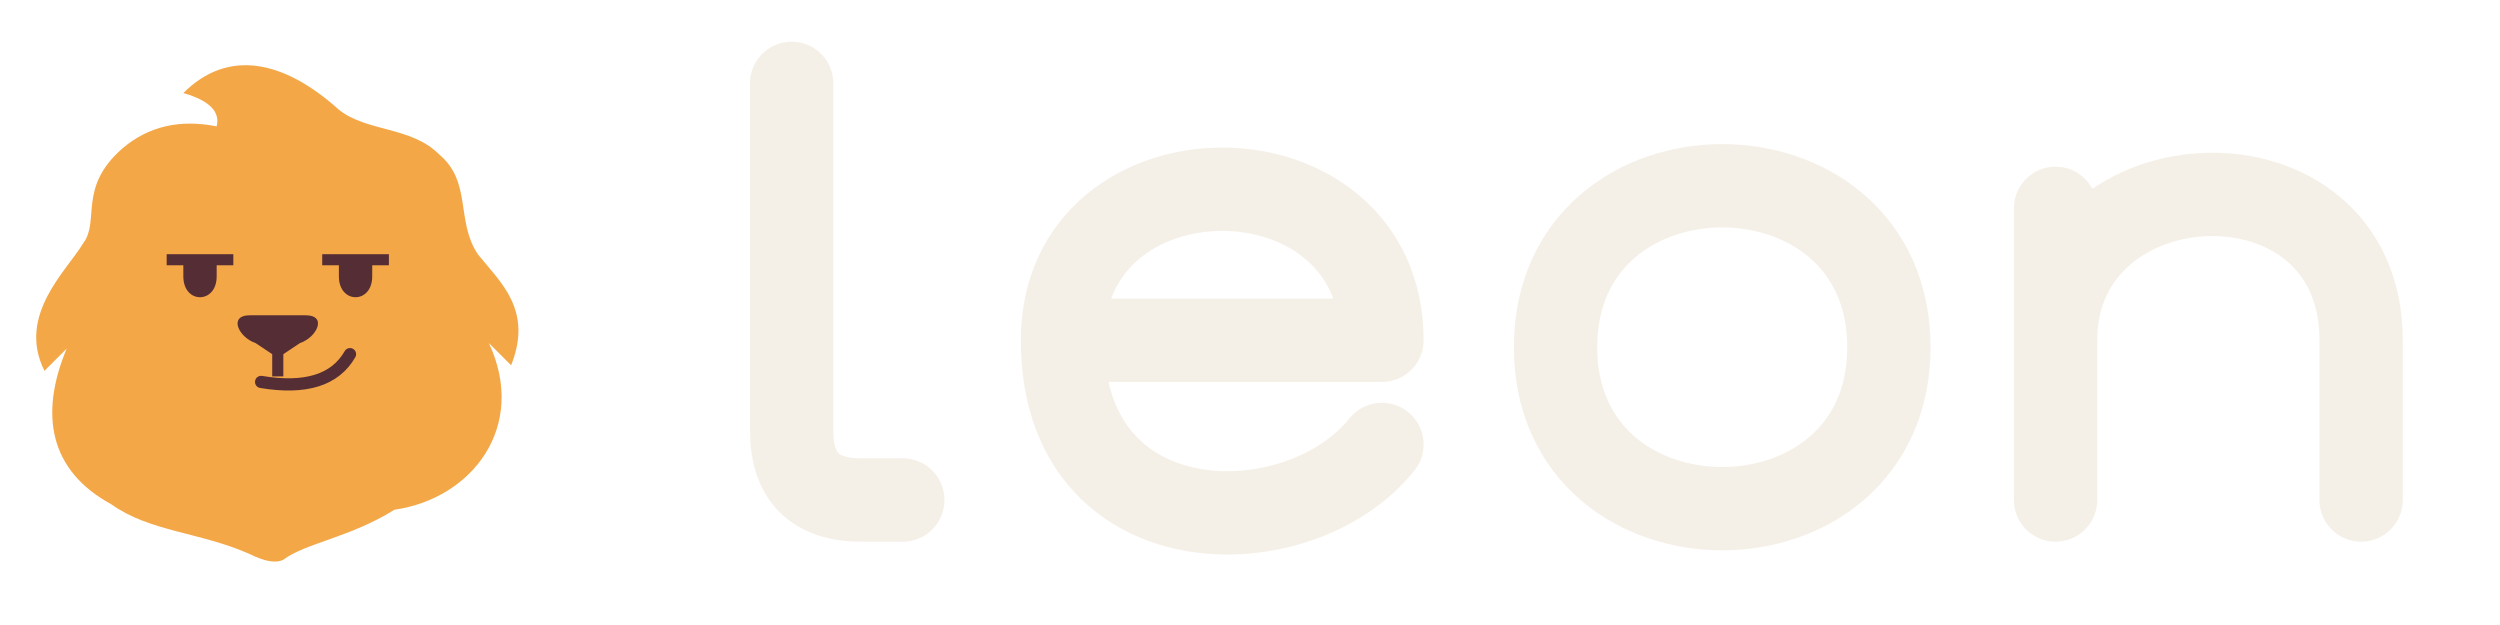
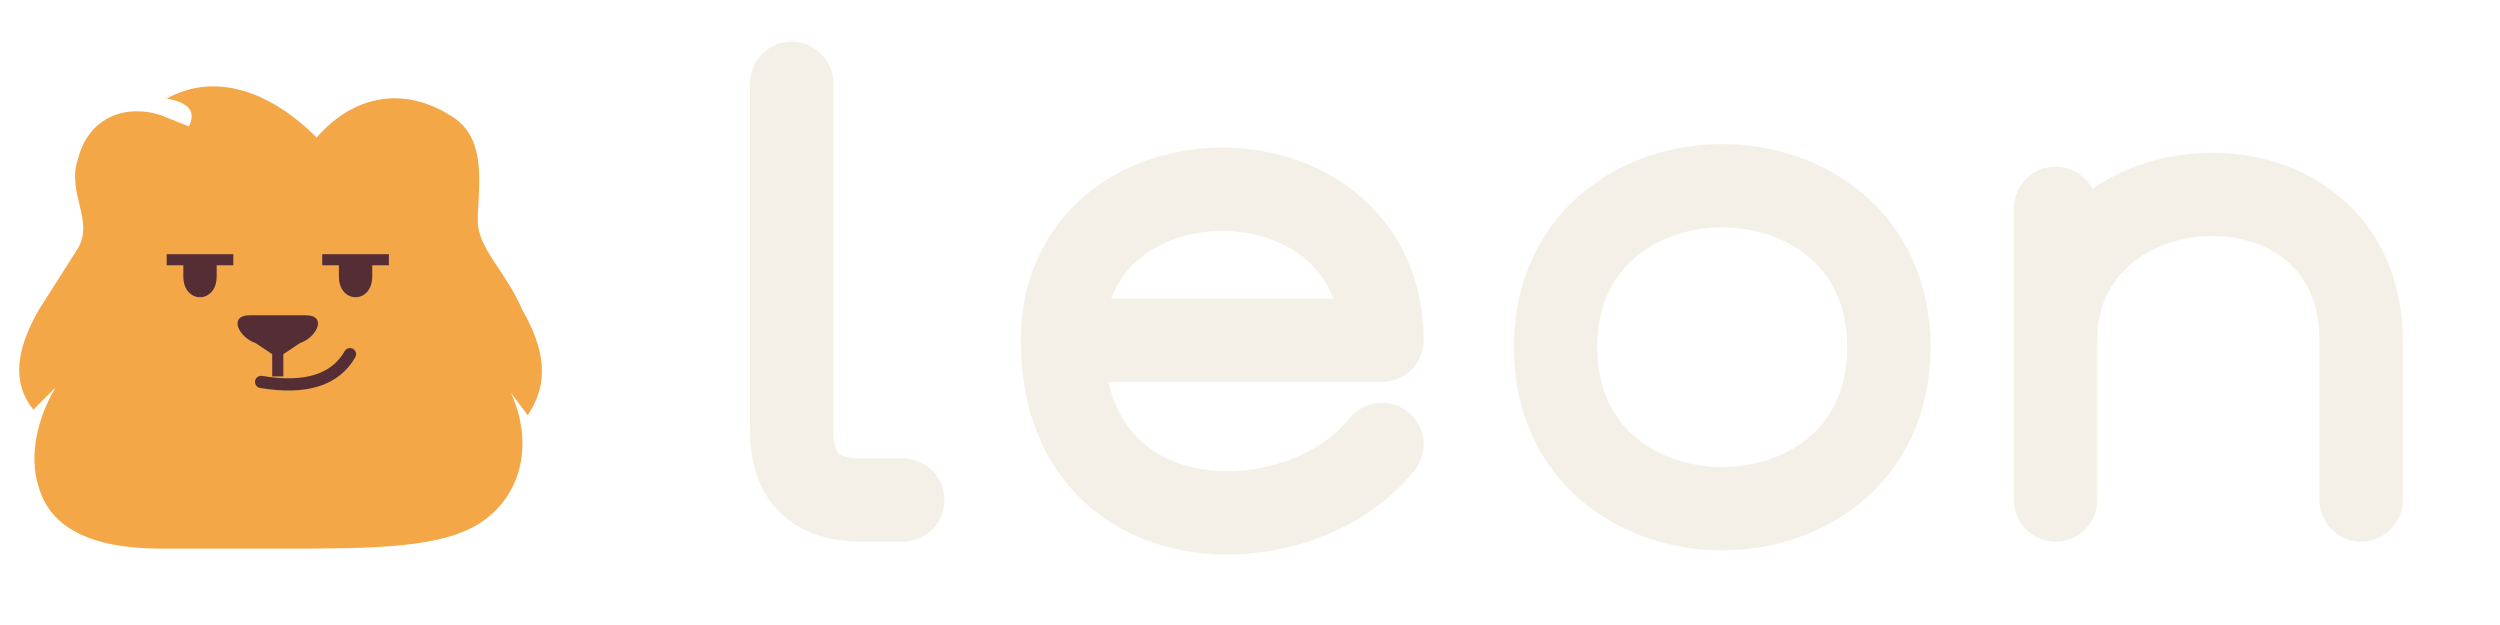
<svg xmlns="http://www.w3.org/2000/svg" viewBox="0 0 360 90" role="img" aria-label="leon">
  <g transform="translate(0 3) scale(.8)">
-     <path fill="#F3A747" d="M33 13C41 5 51 7 61 16C66 20 74 19 79 24C85 29 82 36 86 42C90 47 96 52 92 62L88 58C95 73 85 86 71 88C63 93 55 94 51 97Q49 98 45 96C36 92 27 92 20 87C9 81 7 71 12 59L8 63C3 53 12 45 15 40C18 36 14 30 22 23Q29 17 39 19Q40 15 33 13Z" />
+     <path fill="#F3A747" d="M30 14C39 9 49 13 57 21C64 13 73 12 81 17C88 21 86 30 86 36C86 41 91 45 94 52C98 59 99 65 95 71L92 67C96 76 94 85 87 90C80 95 67 95 51 95H29C16 95 9 91 7 84C5 78 7 71 10 66L6 70C2 65 3 59 7 52L14 41C17 36 12 31 14 25C16 17 23 15 29 17L34 19Q36 15 30 14Z" />
    <g fill="#542D35">
      <path d="M30 42H42V44H39V46C39 51 33 51 33 46V44H30ZM58 42H70V44H67V46C67 51 61 51 61 46V44H58Z" />
      <path d="M45 53H55C59 53 57 57 54 58L51 60V64H49V60L46 58C43 57 41 53 45 53Z" />
      <path d="M47 65Q59 67 63 60" fill="none" stroke="#542D35" stroke-width="2.2" stroke-linecap="round" />
    </g>
  </g>
  <g transform="translate(100 0)" stroke="#F5F0E7">
    <g fill="none" stroke-width="12" stroke-linecap="round" stroke-linejoin="round">
      <path d="M14 12V62Q14 72 24 72H30" />
      <path d="M99 64C87 79 53 79 53 49C53 20 99 20 99 49H55" />
      <path d="M124 50C124 19 172 19 172 50C172 81 124 81 124 50Z" />
      <path d="M196 72V30M196 49C196 22 240 20 240 49V72" />
    </g>
  </g>
</svg>
